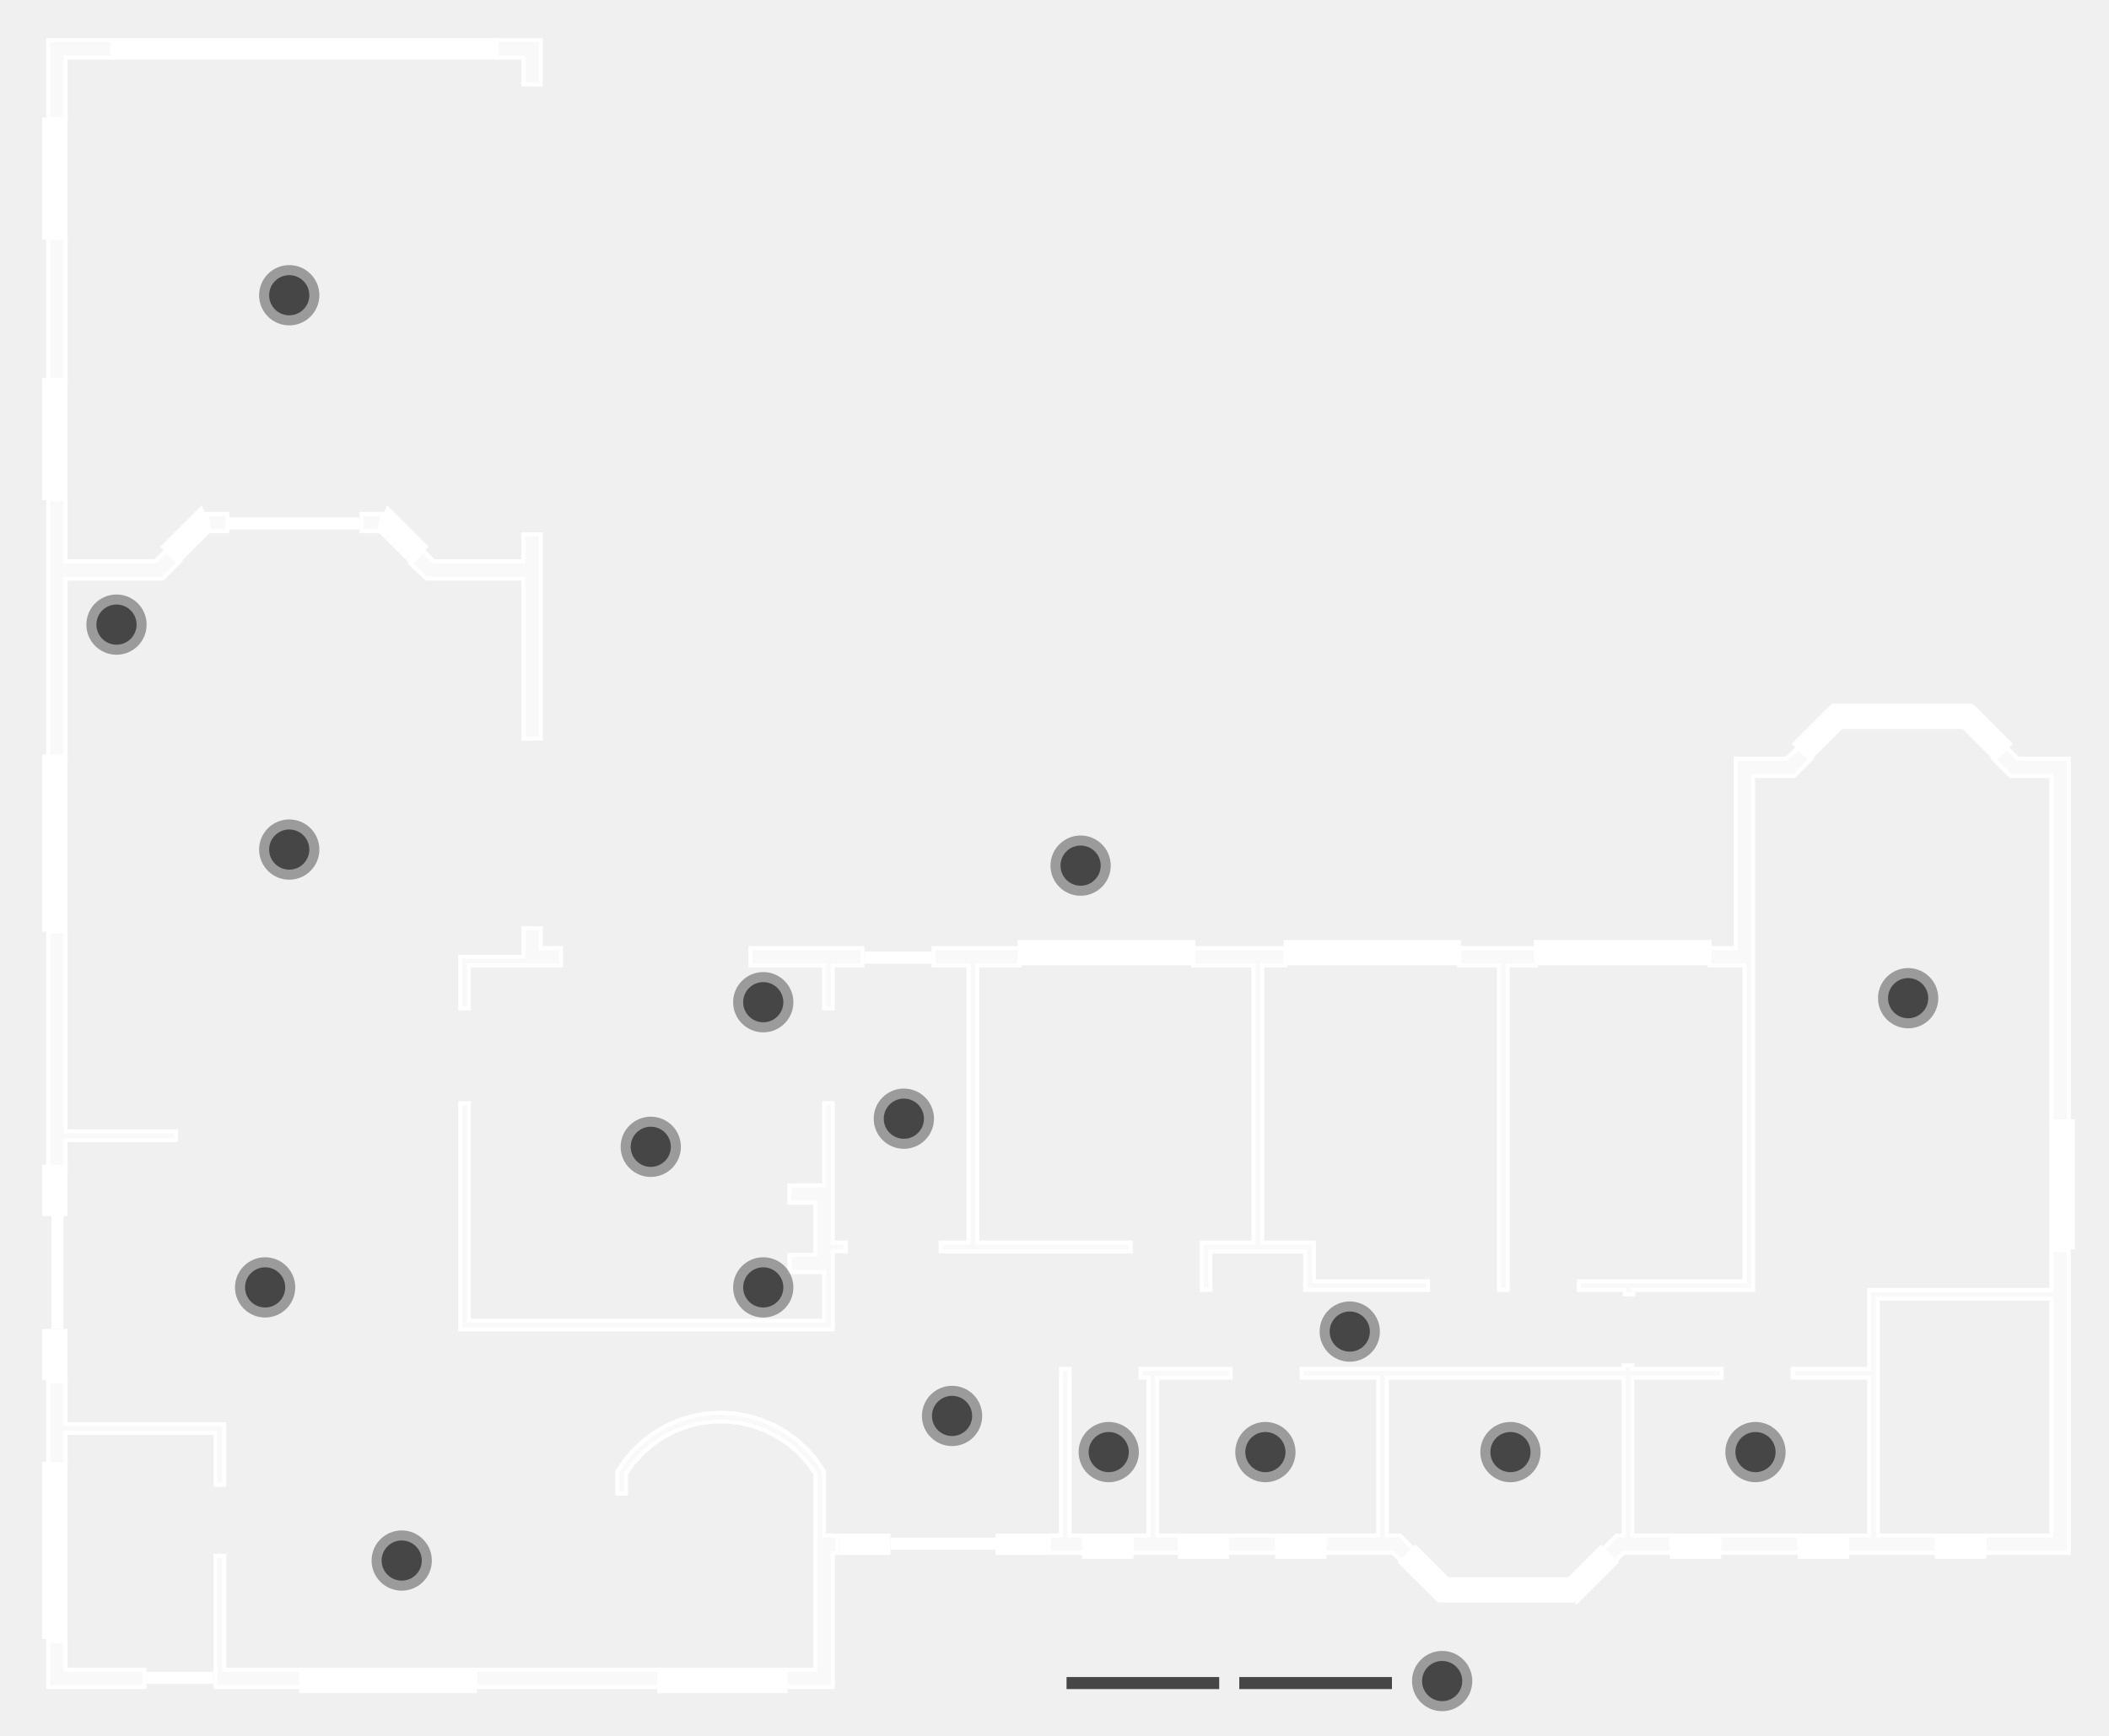
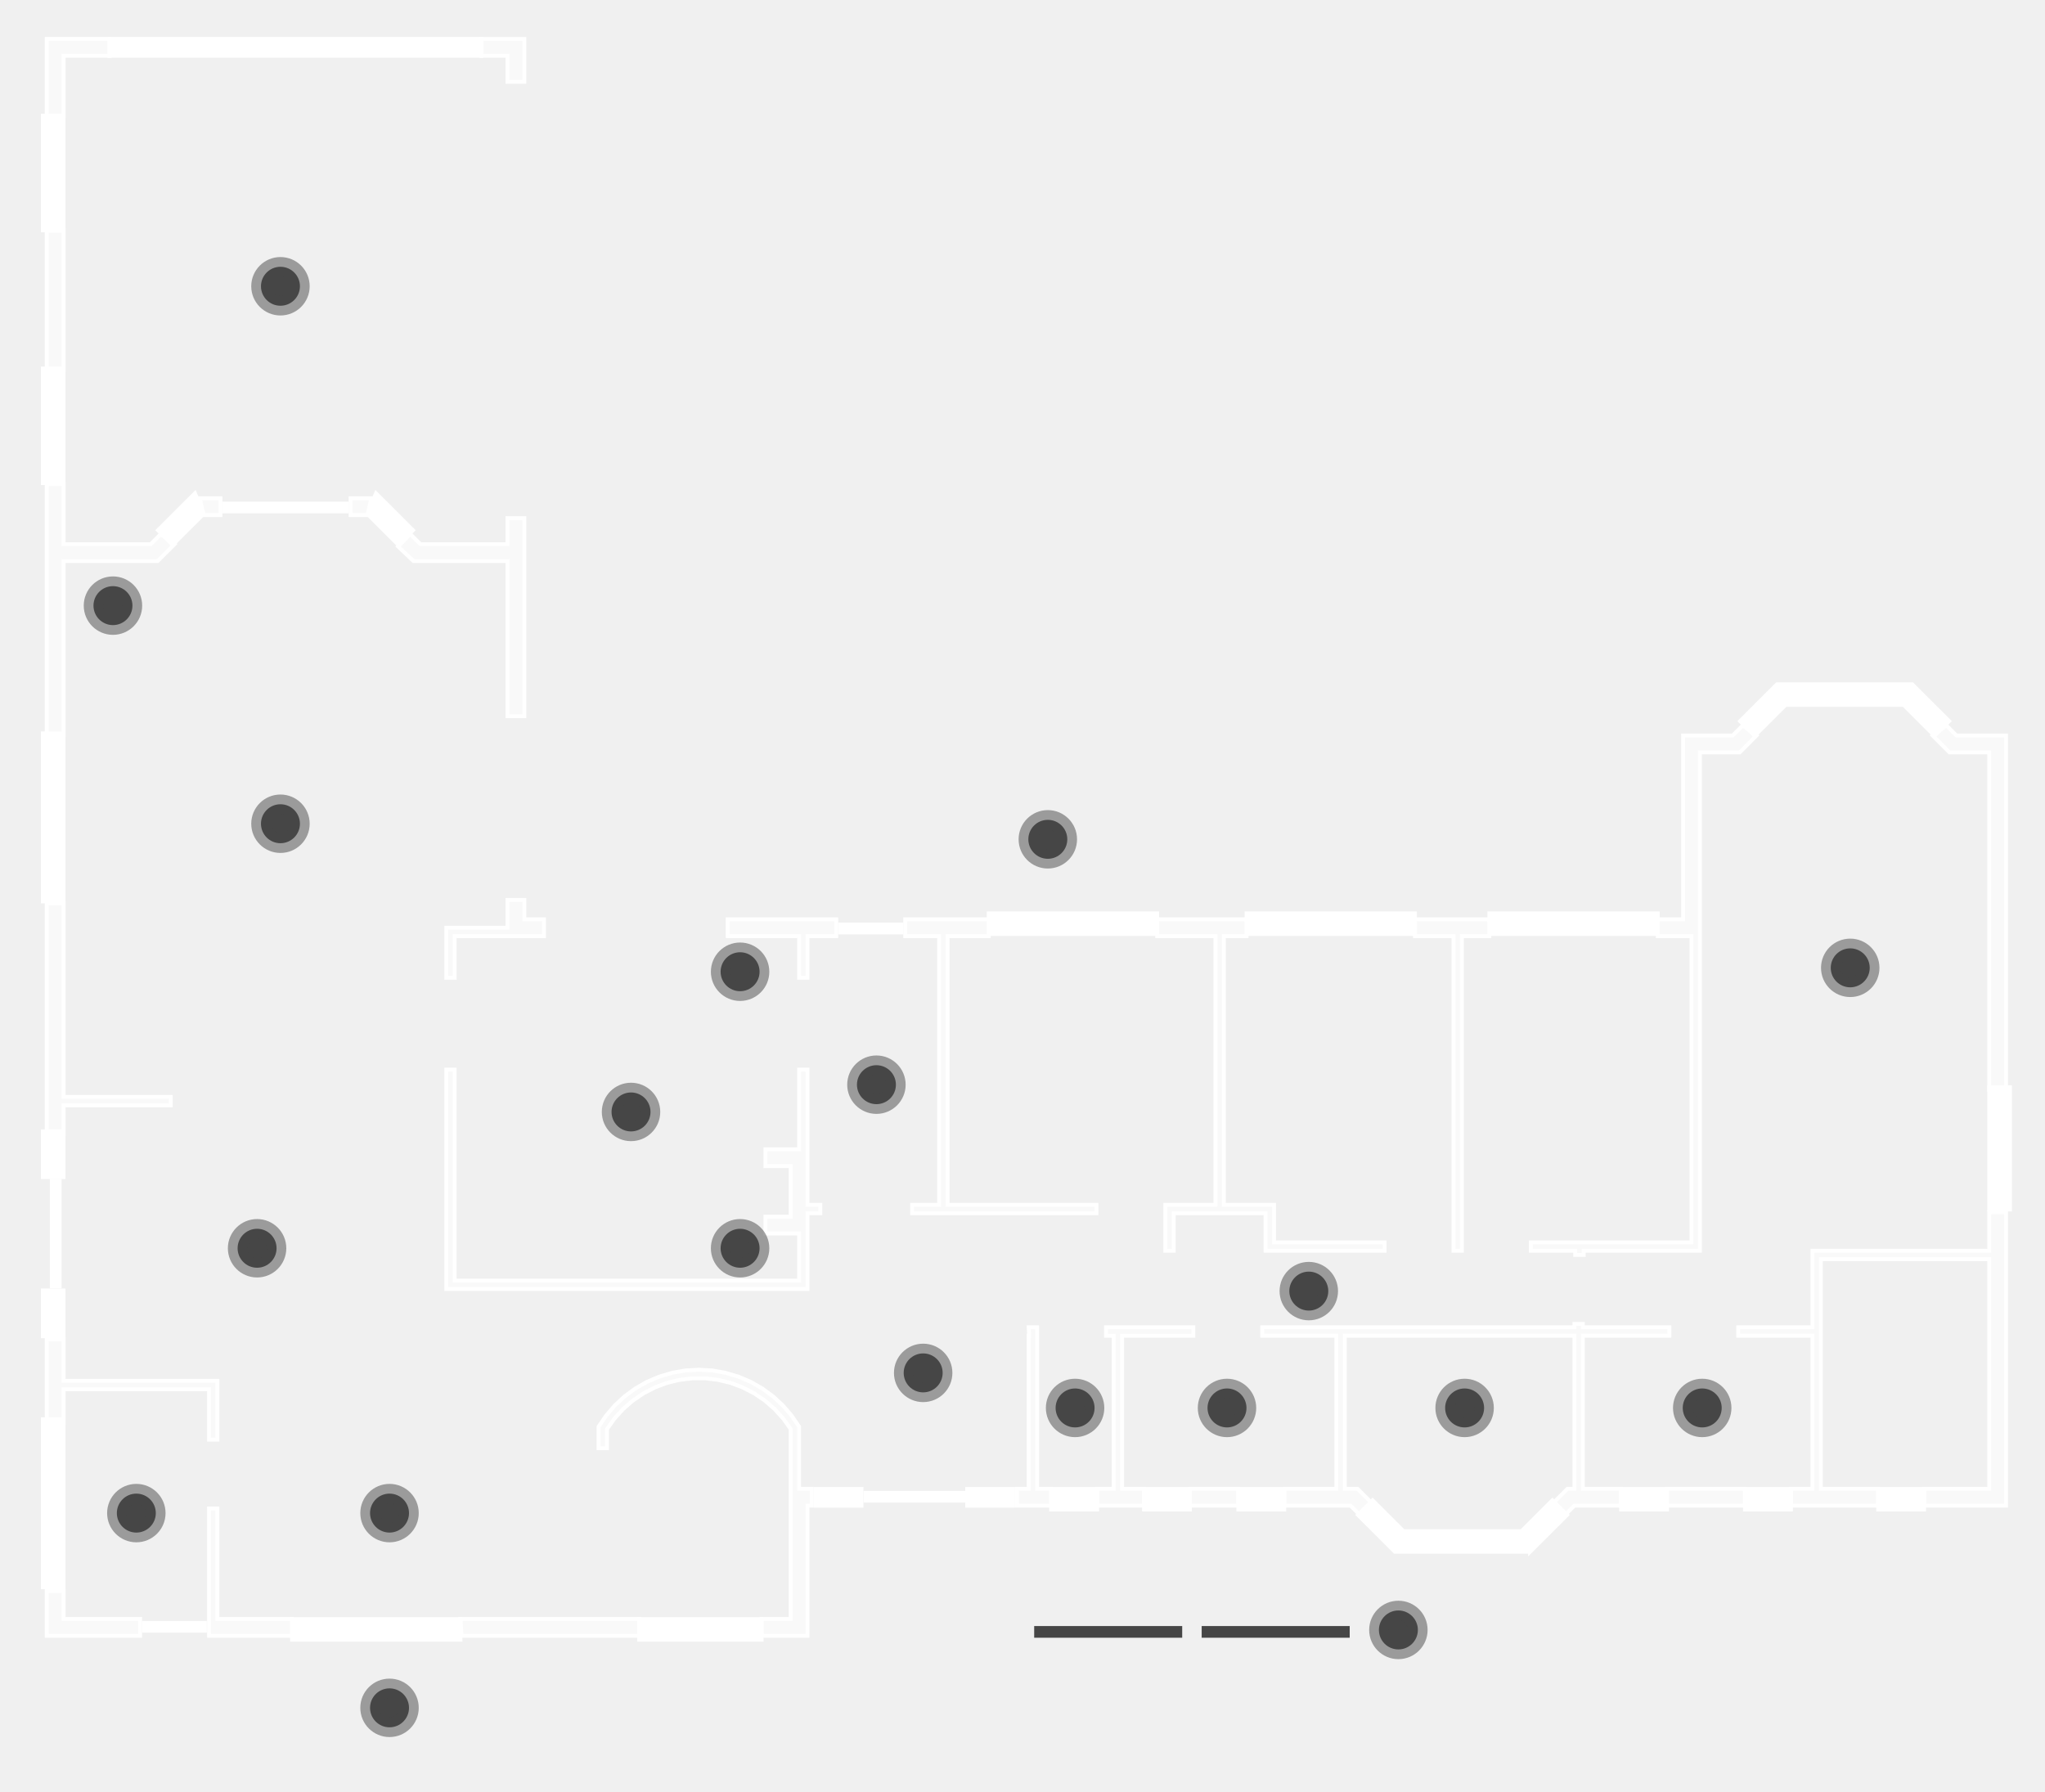
- <svg xmlns="http://www.w3.org/2000/svg" width="525px" height="432px" viewBox="0 0 525 432" version="1.1">
+ <svg xmlns="http://www.w3.org/2000/svg" width="525px" height="460px" viewBox="0 0 525 460" version="1.1">
  <g id="floorplan" stroke="none" stroke-width="1" fill="none" fill-rule="evenodd">
    <g id="windows" transform="translate(11, 10)" fill="#FFFFFF" stroke="#FFFFFF">
      <polygon id="Path" points="471.169 372.3 482.956 372.3 482.956 377.587 471.169 377.587" />
      <polygon id="Path" fill-rule="nonzero" points="112.591 1.42108547e-14 112.591 4.32 17.096 4.32 17.096 1.42108547e-14" />
      <polygon id="Path" fill-rule="nonzero" points="5.309 19.703 5.309 49.123 2.84217094e-14 49.123 2.84217094e-14 19.703" />
      <polygon id="Path" fill-rule="nonzero" points="5.309 84.628 5.309 114.037 2.84217094e-14 114.037 2.84217094e-14 84.628" />
      <polygon id="Path" fill-rule="nonzero" points="249.086 372.3 249.086 376.61 237.299 376.61 237.299 372.3" />
      <polygon id="Path" fill-rule="nonzero" points="436.988 372.3 448.774 372.3 448.774 377.587 436.988 377.587" />
      <polygon id="Path" fill-rule="nonzero" points="405.176 372.3 416.973 372.3 416.973 377.587 405.176 377.587" />
      <polygon id="Path" fill-rule="nonzero" points="306.911 372.3 318.698 372.3 318.698 377.587 306.911 377.587" />
      <polygon id="Path" fill-rule="nonzero" points="282.697 372.3 294.484 372.3 294.484 377.587 282.697 377.587" />
      <polygon id="Path" fill-rule="nonzero" points="258.853 372.3 270.65 372.3 270.65 377.587 258.853 377.587" />
      <polygon id="Path" fill-rule="nonzero" points="198.379 376.61 210.166 376.61 210.166 372.3 198.379 372.3" />
      <polygon id="Path" fill-rule="nonzero" points="85.528 116.671 95.016 126.138 94.326 126.837 93.702 127.457 93.719 127.472 92.236 128.912 91.267 129.88 83.339 121.968 84.308 119.614 85.128 117.649" />
      <polygon id="Path" fill-rule="nonzero" points="2.84217094e-14 397.55 2.84217094e-14 354.413 5.309 354.413 5.309 397.55" />
      <polygon id="Path" fill-rule="nonzero" points="2.84217094e-14 292.241 2.84217094e-14 280.48 5.309 280.48 5.309 292.241" />
      <polygon id="Path" fill-rule="nonzero" points="5.309 178.294 5.309 221.431 2.84217094e-14 221.431 2.84217094e-14 178.294" />
      <polygon id="Path" fill-rule="nonzero" points="2.84217094e-14 333.094 2.84217094e-14 321.332 5.309 321.332 5.309 333.094" />
      <polygon id="Path" fill-rule="nonzero" points="184.522 405.713 184.522 411 153.081 411 153.081 405.713" />
      <polygon id="Path" fill-rule="nonzero" points="107.202 405.713 107.202 411 63.974 411 63.974 405.713" />
      <polygon id="Path" fill-rule="nonzero" points="499.691 300.532 499.691 269.157 505 269.157 505 300.532" />
      <polygon id="Path" fill-rule="nonzero" points="371.354 224.513 414.583 224.513 414.583 229.811 371.354 229.811" />
      <polygon id="Path" fill-rule="nonzero" points="309.02 224.513 352.249 224.513 352.249 229.811 309.02 229.811" />
      <polygon id="Path" fill-rule="nonzero" points="242.837 224.513 286.066 224.513 286.066 229.811 242.837 229.811" />
      <polygon id="Path" fill-rule="nonzero" points="31.642 128.224 30.252 126.837 29.562 126.138 39.05 116.671 39.45 117.649 41.249 121.968 33.311 129.88 32.342 128.912" />
      <polygon id="Path" fill-rule="nonzero" points="479.896 165.694 489.384 175.161 485.635 178.902 477.707 170.981 447.405 170.981 439.467 178.902 435.718 175.161 445.205 165.694" />
      <polygon id="Path" fill-rule="nonzero" points="387.54 375.223 390.599 378.276 391.299 378.964 381.802 388.432 381.802 388.431 347.111 388.432 337.623 378.964 338.323 378.276 340.402 376.201 341.372 375.223 349.31 383.144 379.612 383.144" />
    </g>
    <g id="walls" transform="translate(12, 10)" fill="#FFFFFF" fill-opacity="0.6" stroke="#FFFFFF">
      <polygon id="Path" points="453.296 332.96 434.252 332.96 434.252 330.79 453.296 330.79 453.296 311.14 498.681 311.139 498.681 301.25 503 301.25 503 376.59 481.947 376.59 481.947 372.27 498.681 372.27 498.681 313.299 455.455 313.3 455.454 372.27 470.16 372.27 470.16 376.59 447.768 376.59 447.768 372.27 453.296 372.271" />
      <polygon id="Path" points="308.022 226.03 308.022 230.36 302.194 230.36 302.194 299.35 315.07 299.35 315.07 308.98 343.461 308.98 343.461 311.14 312.9 311.14 312.9 301.51 289.328 301.51 289.328 311.14 287.169 311.14 287.169 299.35 300.035 299.35 300.035 230.36 285.069 230.36 285.069 226.03" />
      <polygon id="Path" points="229.107 230.36 220.38 230.36 220.38 226.03 241.843 226.03 241.843 230.36 231.266 230.36 231.266 299.35 269.484 299.35 269.484 301.51 222.159 301.51 222.159 299.35 229.107 299.35" />
      <polygon id="Path" points="104.727 264.64 104.727 318.8 193.148 318.799 193.149 306.71 184.501 306.71 184.501 302.39 190.989 302.39 190.989 289.42 184.501 289.42 184.501 285.09 193.149 285.09 193.149 285.09 193.149 264.64 195.308 264.64 195.308 299.349 198.587 299.35 198.587 301.51 195.308 301.51 195.308 318.8 195.307 318.801 195.308 320.97 102.567 320.97 102.567 264.64" />
      <polygon id="Path" points="152.092 410 106.471 410 106.216 405.68 152.092 405.68" />
      <polygon id="Path" points="122.611 1.57772181e-30 122.61 11.009 118.282 11.01 118.282 4.33 111.605 4.33 111.605 -7.10542736e-15" />
      <polygon id="Path" points="4.329 19.75 -2.84217094e-14 19.75 -2.84217094e-14 1.57772181e-30 16.115 -7.10542736e-15 16.115 4.33 4.329 4.33" />
      <polygon id="Path" points="-2.84217094e-14 114.31 4.329 114.31 4.329 129.73 26.682 129.73 29.271 127.14 32.8 129.73 28.471 134.05 4.329 134.05 4.329 178.72 -2.84217094e-14 178.72" />
      <polygon id="Path" points="-2.84217094e-14 84.83 -2.84217094e-14 49.24 4.329 49.24 4.329 84.83" />
      <polygon id="Path" points="122.611 173.899 118.282 173.9 118.282 134.05 94.14 134.05 90.192 130.303 93.34 127.14 95.929 129.73 118.282 129.73 118.282 123.04 122.611 123.04" />
      <polygon id="Path" points="394.581 311.14 394.581 312.22 392.383 312.22 392.383 311.14 380.989 311.14 380.989 308.98 422.246 308.98 422.246 230.36 413.578 230.36 413.578 226.03 420.086 226.03 420.086 178.86 432.812 178.86 435.402 176.27 438.93 178.86 434.612 183.19 424.405 183.19 424.405 311.14" />
      <polygon id="Path" points="180.693 347.28 178.663 346.23 177.534 345.8 175.563 345.069 174.235 344.74 172.345 344.29 170.846 344.11 169.066 343.89 165.757 343.89 163.978 344.11 162.468 344.29 160.589 344.74 159.249 345.07 157.29 345.8 156.15 346.23 153.211 347.75 151.132 349.16 150.462 349.61 148.353 351.44 147.973 351.78 145.834 354.14 145.744 354.23 143.834 356.93 143.834 361.85 141.665 361.85 141.665 356.33 143.594 353.48 145.744 350.97 145.834 350.86 147.973 348.89 148.353 348.529 151.132 346.49 153.211 345.31 154.121 344.79 157.29 343.45 159.249 342.87 160.589 342.47 162.468 342.14 163.978 341.88 165.757 341.78 167.407 341.68 169.066 341.78 170.846 341.88 174.235 342.47 175.564 342.87 177.534 343.45 180.693 344.79 181.612 345.31 183.682 346.49 186.461 348.53 188.98 350.86 189.07 350.97 190.989 353.2 191.219 353.48 193.149 356.33 193.148 372.27 196.388 372.27 196.388 376.59 195.308 376.59 195.308 410 183.532 410 183.532 405.68 190.989 405.68 190.989 356.93 189.07 354.23 188.98 354.14 186.851 351.78 184.351 349.61 183.681 349.158 181.612 347.75" />
      <polygon id="Path" points="249.091 376.59 249.091 372.27 252.09 372.27 252.09 332.96 252.202 332.96 252.09 330.79 254.249 330.79 254.249 372.27 257.858 372.27 257.858 376.59" />
      <polygon id="Path" points="273.903 332.96 271.933 332.96 271.933 330.79 294.356 330.79 294.356 332.96 276.062 332.96 276.062 372.27 281.7 372.27 281.7 376.59 269.654 376.59 269.654 372.27 273.903 372.27" />
      <polygon id="Path" points="293.487 376.59 293.487 372.27 305.913 372.27 305.913 376.59" />
      <polygon id="Path" points="394.345 329.91 394.344 330.789 416.567 330.79 416.567 332.96 394.344 332.96 394.345 372.27 404.171 372.27 404.171 376.59 392.185 376.59 389.596 379.18 386.077 376.59 390.396 372.27 392.185 372.27 392.184 332.959 333.244 332.96 333.244 372.27 336.523 372.27 340.842 376.59 337.323 379.18 334.734 376.59 317.699 376.59 317.699 372.27 331.075 372.27 331.075 332.96 312.041 332.96 312.041 330.79 392.184 330.789 392.185 329.91" />
      <polygon id="Path" points="415.968 376.59 415.968 372.27 435.981 372.27 435.981 376.59" />
      <polygon id="Path" points="122.611 221.07 122.611 226.03 127.659 226.03 127.658 230.359 122.611 230.36 122.608 230.359 104.727 230.36 104.727 230.36 104.727 241.05 102.567 241.05 102.567 228.2 118.282 228.2 118.282 221.07" />
      <polygon id="Path" points="-2.84217094e-14 398.5 4.329 398.5 4.329 405.68 23.972 405.68 23.972 410 -2.84217094e-14 410" />
      <polygon id="Path" points="4.329 221.96 4.328 271.63 31.83 271.63 31.83 273.8 4.328 273.8 4.329 281.15 -2.84217094e-14 281.15 -2.84217094e-14 221.96" />
      <polygon id="Path" points="4.329 355.26 -2.84217094e-14 355.26 -2.84217094e-14 333.89 4.329 333.89 4.329 344.55 43.816 344.55 43.816 359.64 41.657 359.64 41.657 346.71 4.329 346.71" />
      <polygon id="Path" points="43.816 377.32 43.816 405.68 62.99 405.68 62.99 410 41.657 410 41.657 377.32" />
      <polygon id="Path" points="490.274 178.86 503 178.86 503 269.8 498.681 269.8 498.681 183.19 488.485 183.19 484.156 178.86 487.685 176.27" />
      <polygon id="Path" points="351.248 230.36 351.248 226.03 370.352 226.03 370.352 230.36 363.304 230.36 363.304 311.14 361.145 311.14 361.145 230.36" />
      <polygon id="Path" points="202.696 226.03 202.696 230.36 195.308 230.359 195.308 241.05 193.149 241.05 193.148 230.359 174.814 230.36 174.814 226.03" />
      <polygon id="Path" points="39.288 117.93 44.606 117.93 44.606 122.26 40.267 122.26" />
      <polygon id="Path" points="78.005 117.93 83.323 117.93 82.354 122.26 78.005 122.26" />
    </g>
    <g id="doors" transform="translate(13.3, 129.3)" fill-rule="nonzero">
      <rect id="binary_sensor.back_door_contact" class="door" stroke="#FFFFFF" fill="#FFFFFF" x="202.4" y="108.1" width="15.7" height="2" />
      <rect id="binary_sensor.veranda_door_contact" class="door" stroke="#FFFFFF" fill="#FFFFFF" x="44.3" y="2.84217094e-14" width="31.4" height="2" />
      <rect id="binary_sensor.front_door_contact" class="door" stroke="#FFFFFF" fill="#FFFFFF" x="208.9" y="254" width="25.1" height="2" />
      <rect id="binary_sensor.kitchen_door_contact" class="door" stroke="#FFFFFF" fill="#FFFFFF" x="23.7" y="287.4" width="15.6" height="2" />
      <rect id="binary_sensor.diningroom_door" class="door" stroke="#FFFFFF" fill="#FFFFFF" x="1.42108547e-14" y="173.9" width="2" height="27.1" />
      <rect id="cover.garage_door_right" class="door" stroke="#464646" fill="#464646" x="252.7" y="288.7" width="37" height="2" />
      <rect id="cover.garage_door_left" class="door" stroke="#464646" fill="#464646" x="295.7" y="288.7" width="37" height="2" />
    </g>
    <g id="light" transform="translate(24, 150.5)" fill="#464646" fill-rule="nonzero" stroke="#464646" stroke-opacity="0.5" stroke-width="5">
      <circle id="switch.lounge_lamp_right" class="light" cx="166" cy="170" r="5" />
      <circle id="switch.lounge_lamp_left" class="light" cx="166" cy="99" r="5" />
      <circle id="light.outside" class="light" cx="245" cy="65" r="5" />
      <circle id="switch.lounge_left" class="light" cx="138" cy="135" r="5" />
      <circle id="switch.kitchen_right" class="light" cx="76" cy="238" r="5" />
      <circle id="light.entrance" class="light" cx="213" cy="202" r="5" />
      <circle id="light.breezeway" class="light" cx="201" cy="128" r="5" />
      <circle id="light.hallway" class="light" cx="312" cy="181" r="5" />
      <circle id="light.toilet" class="light" cx="252" cy="211" r="5" />
      <circle id="light.bathroom" class="light" cx="291" cy="211" r="5" />
      <circle id="switch.study_right" class="light" cx="352" cy="211" r="5" />
      <circle id="switch.bedroom_left" class="light" cx="413" cy="211" r="5" />
      <circle id="switch.kitchen_left" class="light" cx="42" cy="170" r="5" />
      <circle id="switch.bar_right" class="light" cx="48" cy="61" r="5" />
      <circle id="light.driveway" class="light" cx="335" cy="268" r="5" />
      <circle id="switch.bar_lamp" class="light" cx="5" cy="5" r="5" />
      <circle id="switch.bedroom_right" class="light" cx="451" cy="98" r="5" />
      <circle id="switch.bar_left" class="light" cx="48" cy="-77" r="5" />
+       <circle id="switch.scullery_left" class="light" cx="11" cy="238" r="5" />
+       <circle id="switch.scullery_right" class="light" cx="76" cy="288" r="5" />
    </g>
  </g>
</svg>
